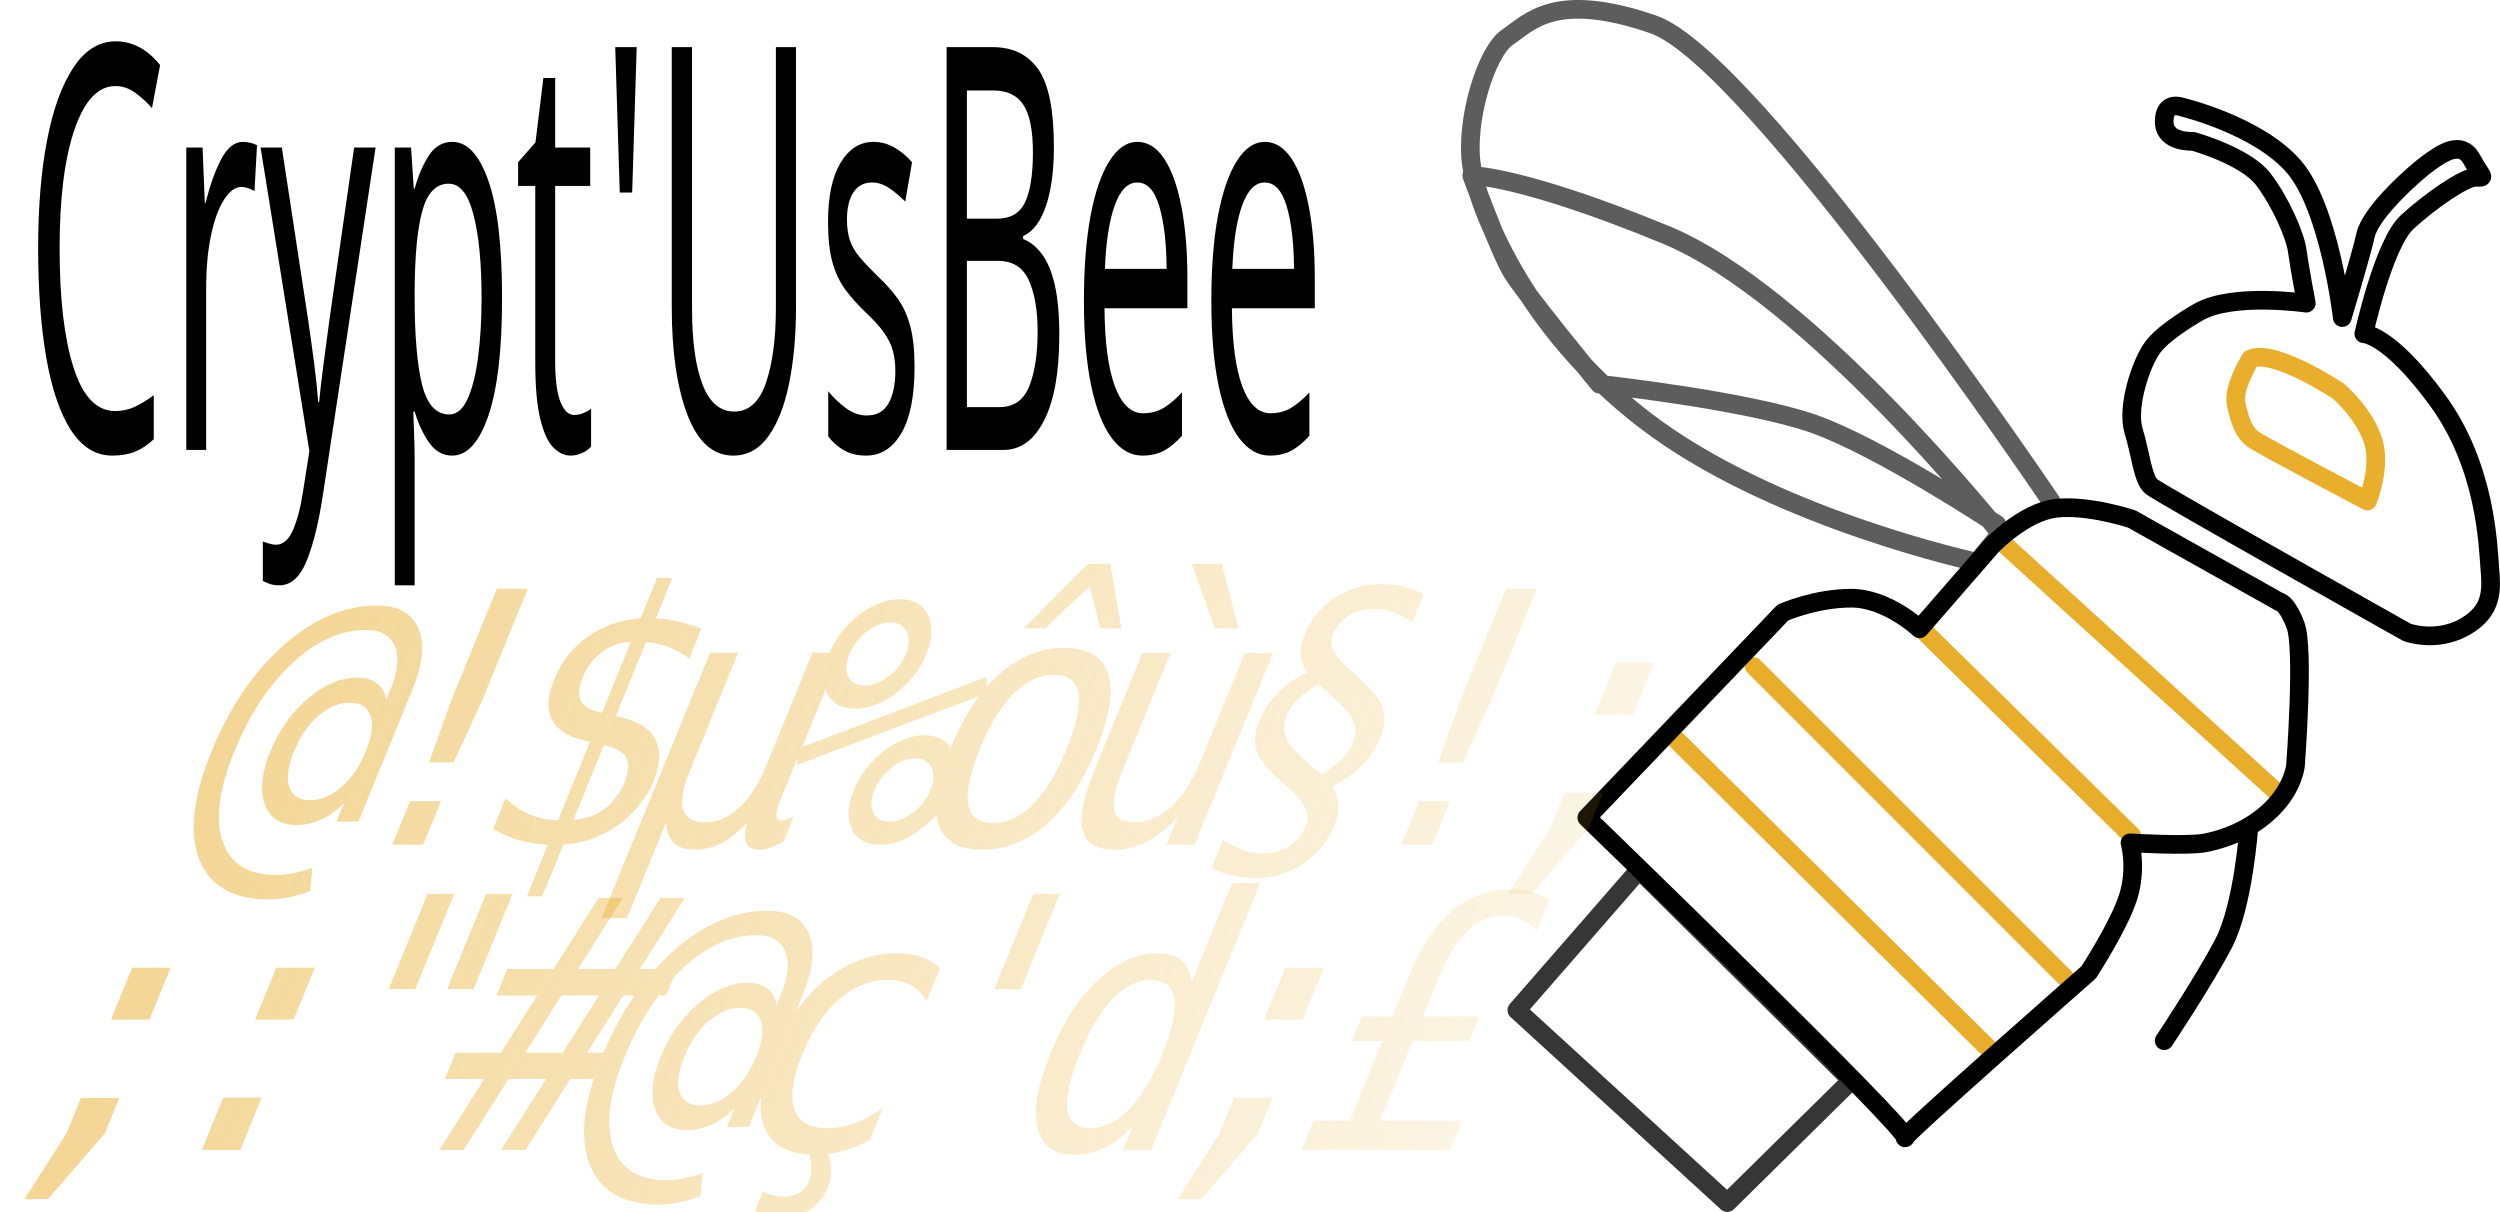
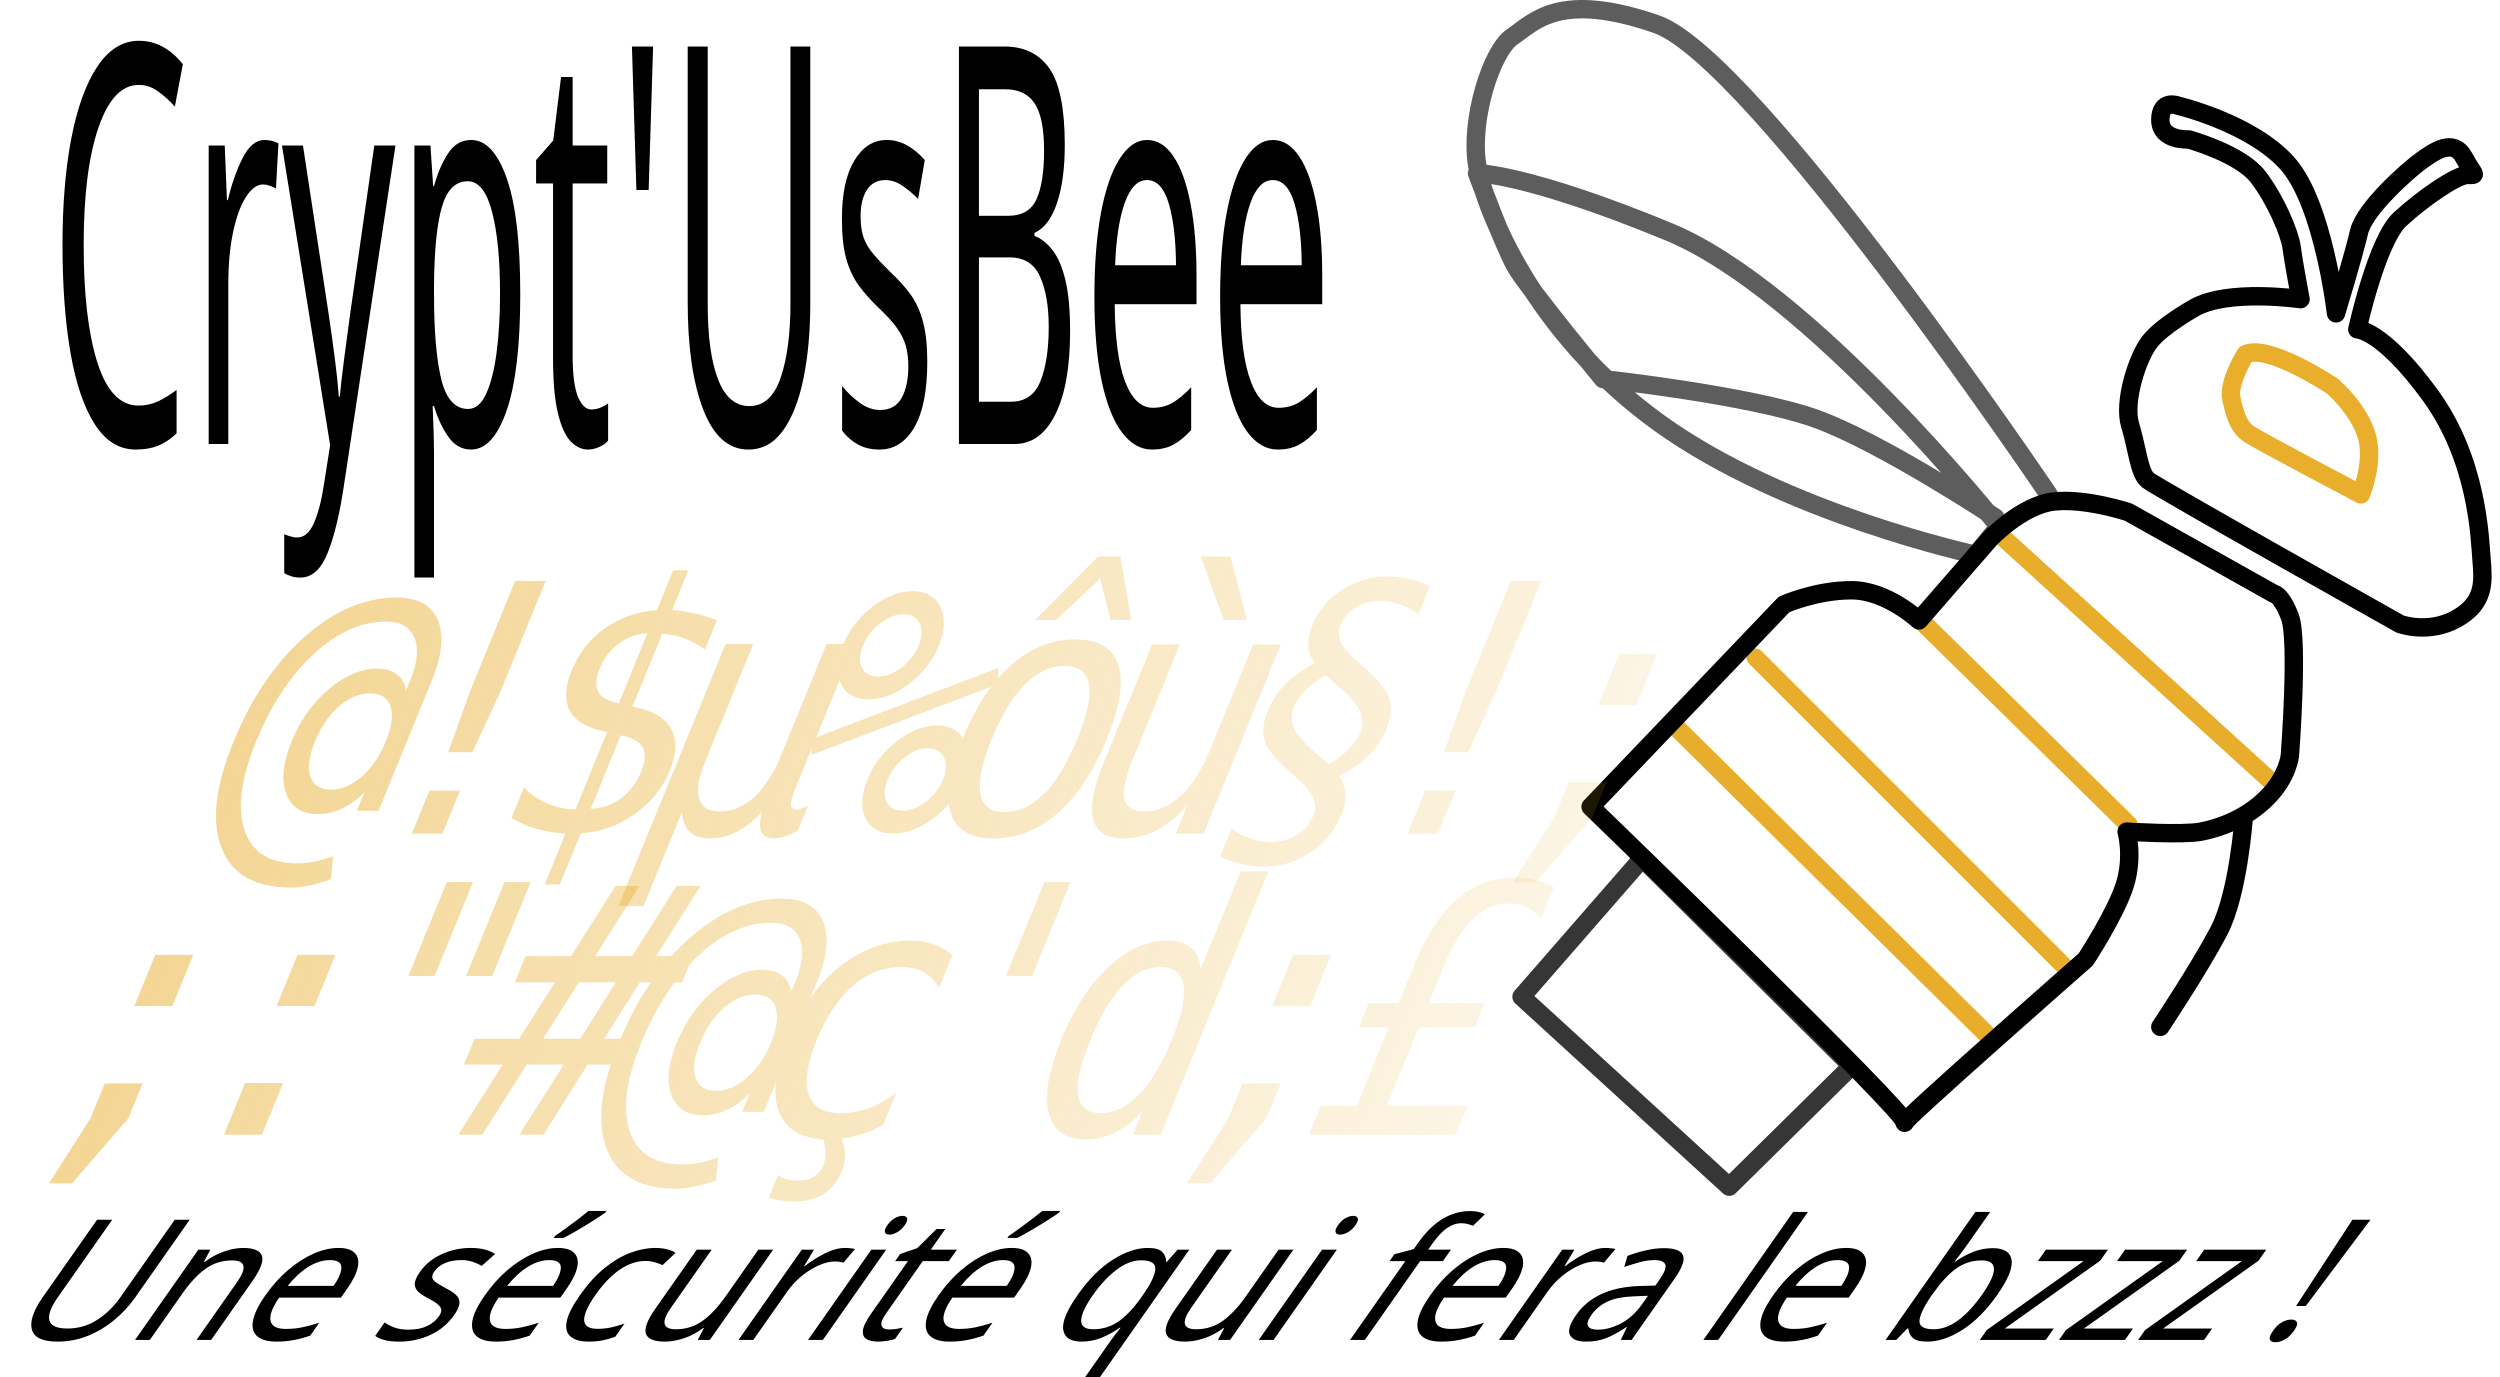
- <svg xmlns="http://www.w3.org/2000/svg" xmlns:xlink="http://www.w3.org/1999/xlink" width="361.694mm" height="175.343mm" viewBox="0 0 361.694 175.343" version="1.1" id="svg1" xml:space="preserve">
+ <svg xmlns="http://www.w3.org/2000/svg" xmlns:xlink="http://www.w3.org/1999/xlink" width="366.558mm" height="201.766mm" viewBox="0 0 366.558 201.766" version="1.1" id="svg1" xml:space="preserve">
  <defs id="defs1">
    <linearGradient id="linearGradient17">
      <stop style="stop-color:#e8ad2b;stop-opacity:0.507;" offset="0" id="stop17" />
      <stop style="stop-color:#e8ad2b;stop-opacity:0;" offset="1" id="stop18" />
    </linearGradient>
    <linearGradient id="linearGradient15">
      <stop style="stop-color:#000000;stop-opacity:1;" offset="0" id="stop15" />
      <stop style="stop-color:#000000;stop-opacity:0;" offset="1" id="stop16" />
    </linearGradient>
    <linearGradient xlink:href="#linearGradient15" id="linearGradient16" x1="-316.325" y1="128.265" x2="-4.13" y2="128.265" gradientUnits="userSpaceOnUse" />
    <linearGradient xlink:href="#linearGradient17" id="linearGradient18" x1="-316.325" y1="128.265" x2="-4.13" y2="128.265" gradientUnits="userSpaceOnUse" gradientTransform="matrix(0.9432761,0,0,0.9432761,51.25987,21.46347)" />
  </defs>
-   <g id="layer1" transform="translate(315.4603,-29.47576)">
+   <g id="layer1" transform="translate(319.1058,-29.47576)">
    <g id="g15" transform="translate(-119.9777,0.7360595)">
      <path style="fill:none;fill-opacity:1;stroke:#000000;stroke-width:2.7;stroke-linecap:round;stroke-linejoin:round;stroke-dasharray:none;stroke-opacity:1" d="m 122.571,73.907 c 0,0 -4.684,2.602 -6.506,4.944 -1.822,2.342 -3.904,8.848 -2.863,12.231 1.041,3.383 1.301,7.026 2.602,8.067 1.301,1.041 36.954,21.079 36.954,21.079 0,0 4.164,1.561 8.328,-0.781 4.164,-2.342 3.904,-5.465 3.643,-8.588 -0.26,-3.123 -0.52,-14.573 -7.547,-24.202 -7.026,-9.629 -10.67,-9.629 -10.67,-9.629 0,0 2.863,-13.012 6.246,-16.135 3.383,-3.123 8.328,-6.506 9.889,-6.506 1.561,0 1.041,0.26 -0.52,-2.602 -1.561,-2.863 -4.424,-0.781 -6.246,0.52 -1.822,1.301 -8.328,7.026 -9.108,10.409 -0.781,3.383 -3.383,11.971 -3.383,11.971 0,0 -1.822,-15.874 -7.026,-21.86 -5.205,-5.985 -16.135,-8.588 -16.135,-8.588 0,0 -2.602,-1.041 -2.602,2.082 0,3.123 4.164,2.863 4.164,2.863 0,0 7.547,2.082 10.149,5.465 2.602,3.383 4.684,8.328 4.944,10.409 0.26,2.082 1.301,7.547 1.301,7.547 0,0 -10.67,-1.561 -15.614,1.301 z" id="path1" />
      <path style="fill:none;fill-opacity:1;stroke:#5d5d5d;stroke-width:2.7;stroke-linecap:round;stroke-linejoin:round;stroke-dasharray:none;stroke-opacity:1" d="m 101.241,101.241 c 0,0 -43.199,-64.018 -57.512,-68.963 -14.313,-4.944 -17.956,-0.26 -21.079,1.822 -3.123,2.082 -6.246,12.231 -5.205,18.737 1.041,6.506 8.328,24.722 26.804,37.995 18.477,13.272 46.322,19.257 46.322,19.257 l 3.383,-4.164 c 0,0 -27.585,-34.611 -48.404,-43.199 -20.819,-8.588 -28.106,-8.588 -28.106,-8.588 0,0 3.904,10.67 5.725,13.793 1.822,3.123 12.752,16.395 12.752,16.395 0,0 21.339,2.342 30.968,5.725 9.629,3.383 26.544,14.573 26.544,14.573" id="path11" />
      <path style="fill:none;fill-opacity:1;stroke:#e8ad2b;stroke-width:2.594;stroke-linecap:round;stroke-linejoin:round;stroke-dasharray:none;stroke-opacity:1" d="M 58.24,125.121 103.367,170.248" id="path9" />
      <path style="fill:none;fill-opacity:1;stroke:#e8ad2b;stroke-width:2.633;stroke-linecap:round;stroke-linejoin:round;stroke-dasharray:none;stroke-opacity:1" d="m 94.432,107.444 40.143,36.5" id="path7" />
      <path style="fill:none;fill-opacity:1;stroke:#e8ad2b;stroke-width:2.7;stroke-linecap:round;stroke-linejoin:round;stroke-dasharray:none;stroke-opacity:1" d="m 46.322,135.063 46.062,45.541" id="path10" />
      <path style="fill:none;fill-opacity:1;stroke:#e8ad2b;stroke-width:2.7;stroke-linecap:round;stroke-linejoin:round;stroke-dasharray:none;stroke-opacity:1" d="m 81.974,119.188 30.968,30.448" id="path8" />
      <path style="fill:none;fill-opacity:1;stroke:#e9ae2c;stroke-width:2.7;stroke-linecap:round;stroke-linejoin:round;stroke-dasharray:none;stroke-opacity:1" d="m 130.118,80.673 c 0,0 -2.602,4.164 -2.082,6.506 0.52,2.342 1.041,4.164 2.602,5.205 1.561,1.041 16.395,8.848 16.395,8.848 0,0 2.082,-4.944 0.781,-8.848 -1.301,-3.904 -4.944,-7.026 -4.944,-7.026 0,0 -9.369,-6.246 -12.752,-4.684 z" id="path4" />
      <path style="fill:none;fill-opacity:1;stroke:#363636;stroke-width:2.7;stroke-linecap:round;stroke-linejoin:round;stroke-dasharray:none;stroke-opacity:1" d="M 41.664,154.589 23.968,174.887 54.415,202.733 72.372,185.037 Z" id="path6" />
      <path style="fill:none;fill-opacity:1;stroke:#000000;stroke-width:2.7;stroke-linecap:round;stroke-linejoin:round;stroke-dasharray:none;stroke-opacity:1" d="m 34.091,147.034 28.366,-29.667 c 0,0 4.684,-2.082 9.889,-2.082 5.205,0 9.889,4.424 9.889,4.424 l 10.409,-11.971 c 0,0 4.684,-4.944 9.369,-5.465 4.684,-0.52 10.93,1.561 10.93,1.561 l 21.339,11.971 c 0,0 1.041,0 2.342,3.383 1.301,3.383 0,20.298 0,20.298 0,0 -0.26,3.123 -3.383,6.246 -3.123,3.123 -7.026,4.424 -9.629,4.944 -2.602,0.52 -10.93,0 -10.93,0 0,0 1.041,3.643 -0.26,7.807 -1.301,4.164 -5.725,10.93 -5.725,10.93 0,0 -27.845,24.462 -26.544,23.942 1.301,-0.52 -46.062,-46.322 -46.062,-46.322 z" id="path5" />
      <path style="fill:none;fill-opacity:1;stroke:#000000;stroke-width:2.7;stroke-linecap:round;stroke-linejoin:round;stroke-dasharray:none;stroke-opacity:1" d="m 129.858,148.595 c 0,0 -0.781,11.19 -3.643,16.655 -2.863,5.465 -8.588,14.053 -8.588,14.053" id="path12" />
    </g>
    <text xml:space="preserve" style="font-weight:bold;font-size:47.918px;font-family:Monospace;-inkscape-font-specification:'Monospace Bold';text-align:start;letter-spacing:-6.739px;word-spacing:0px;writing-mode:lr-tb;direction:ltr;text-anchor:start;fill:url(#linearGradient18);stroke:none;stroke-width:2.547;stroke-linecap:round;stroke-linejoin:round;stroke-dasharray:none;stroke-opacity:1" x="-252.152" y="124.221" id="text12" transform="matrix(0.943276,0,-0.4333701,1.060135,0,0)">
      <tspan id="tspan12" style="font-style:normal;font-variant:normal;font-weight:normal;font-stretch:normal;font-size:47.918px;font-family:Monospace;-inkscape-font-specification:Monospace;letter-spacing:-6.739px;word-spacing:0px;fill:url(#linearGradient18);fill-opacity:1;stroke:none;stroke-width:2.547" x="-252.152" y="124.221" dx="9.433" dy="18.866">@!$µ%ôù§!;</tspan>
      <tspan style="font-style:normal;font-variant:normal;font-weight:normal;font-stretch:normal;font-size:47.918px;font-family:Monospace;-inkscape-font-specification:Monospace;letter-spacing:-6.739px;word-spacing:0px;fill:url(#linearGradient18);fill-opacity:1;stroke:none;stroke-width:2.547" x="-252.152" y="184.737" id="tspan14">;:"#@ç'd;£</tspan>
    </text>
    <text xml:space="preserve" style="font-style:normal;font-variant:normal;font-weight:normal;font-stretch:normal;font-size:51.648px;font-family:Monospace;-inkscape-font-specification:Monospace;text-align:start;letter-spacing:0px;word-spacing:0px;writing-mode:lr-tb;direction:ltr;text-anchor:start;fill:#000000;fill-opacity:1;stroke:none;stroke-width:4.392;stroke-linecap:round;stroke-linejoin:round;stroke-dasharray:none;stroke-opacity:1" x="-493.011" y="59.839" id="text18" transform="scale(0.6327209,1.580476)">
      <tspan id="tspan18" style="font-style:normal;font-variant:normal;font-weight:normal;font-stretch:normal;font-size:51.648px;font-family:'Clarendon Blk BT';-inkscape-font-specification:'Clarendon Blk BT';letter-spacing:0px;fill:#000000;fill-opacity:1;stroke-width:4.392" x="-493.011" y="59.839">Crypt'UsBee</tspan>
    </text>
    <text xml:space="preserve" style="font-style:normal;font-variant:normal;font-weight:normal;font-stretch:normal;font-size:24.694px;font-family:Fenix;-inkscape-font-specification:Fenix;text-align:start;letter-spacing:0px;word-spacing:0px;writing-mode:lr-tb;direction:ltr;text-anchor:start;fill:#000000;fill-opacity:1;stroke:none;stroke-width:2.7;stroke-linecap:round;stroke-linejoin:round;stroke-dasharray:none;stroke-opacity:1" x="-161" y="225.936" id="text19" transform="skewX(-35.04163)">
      <tspan id="tspan19" style="font-style:normal;font-variant:normal;font-weight:normal;font-stretch:normal;font-size:24.694px;font-family:'Clarendon Lt BT';-inkscape-font-specification:'Clarendon Lt BT';stroke-width:2.7" x="-161" y="225.936" rotate="0 0 0 0 0 0 0 0 0 0 0 0 0 0 0 0 0 0 0 0 0 0 0 0 0 0 0 0 0 0 0 0">Une sécurité qui fera le bzzz !</tspan>
    </text>
  </g>
</svg>
